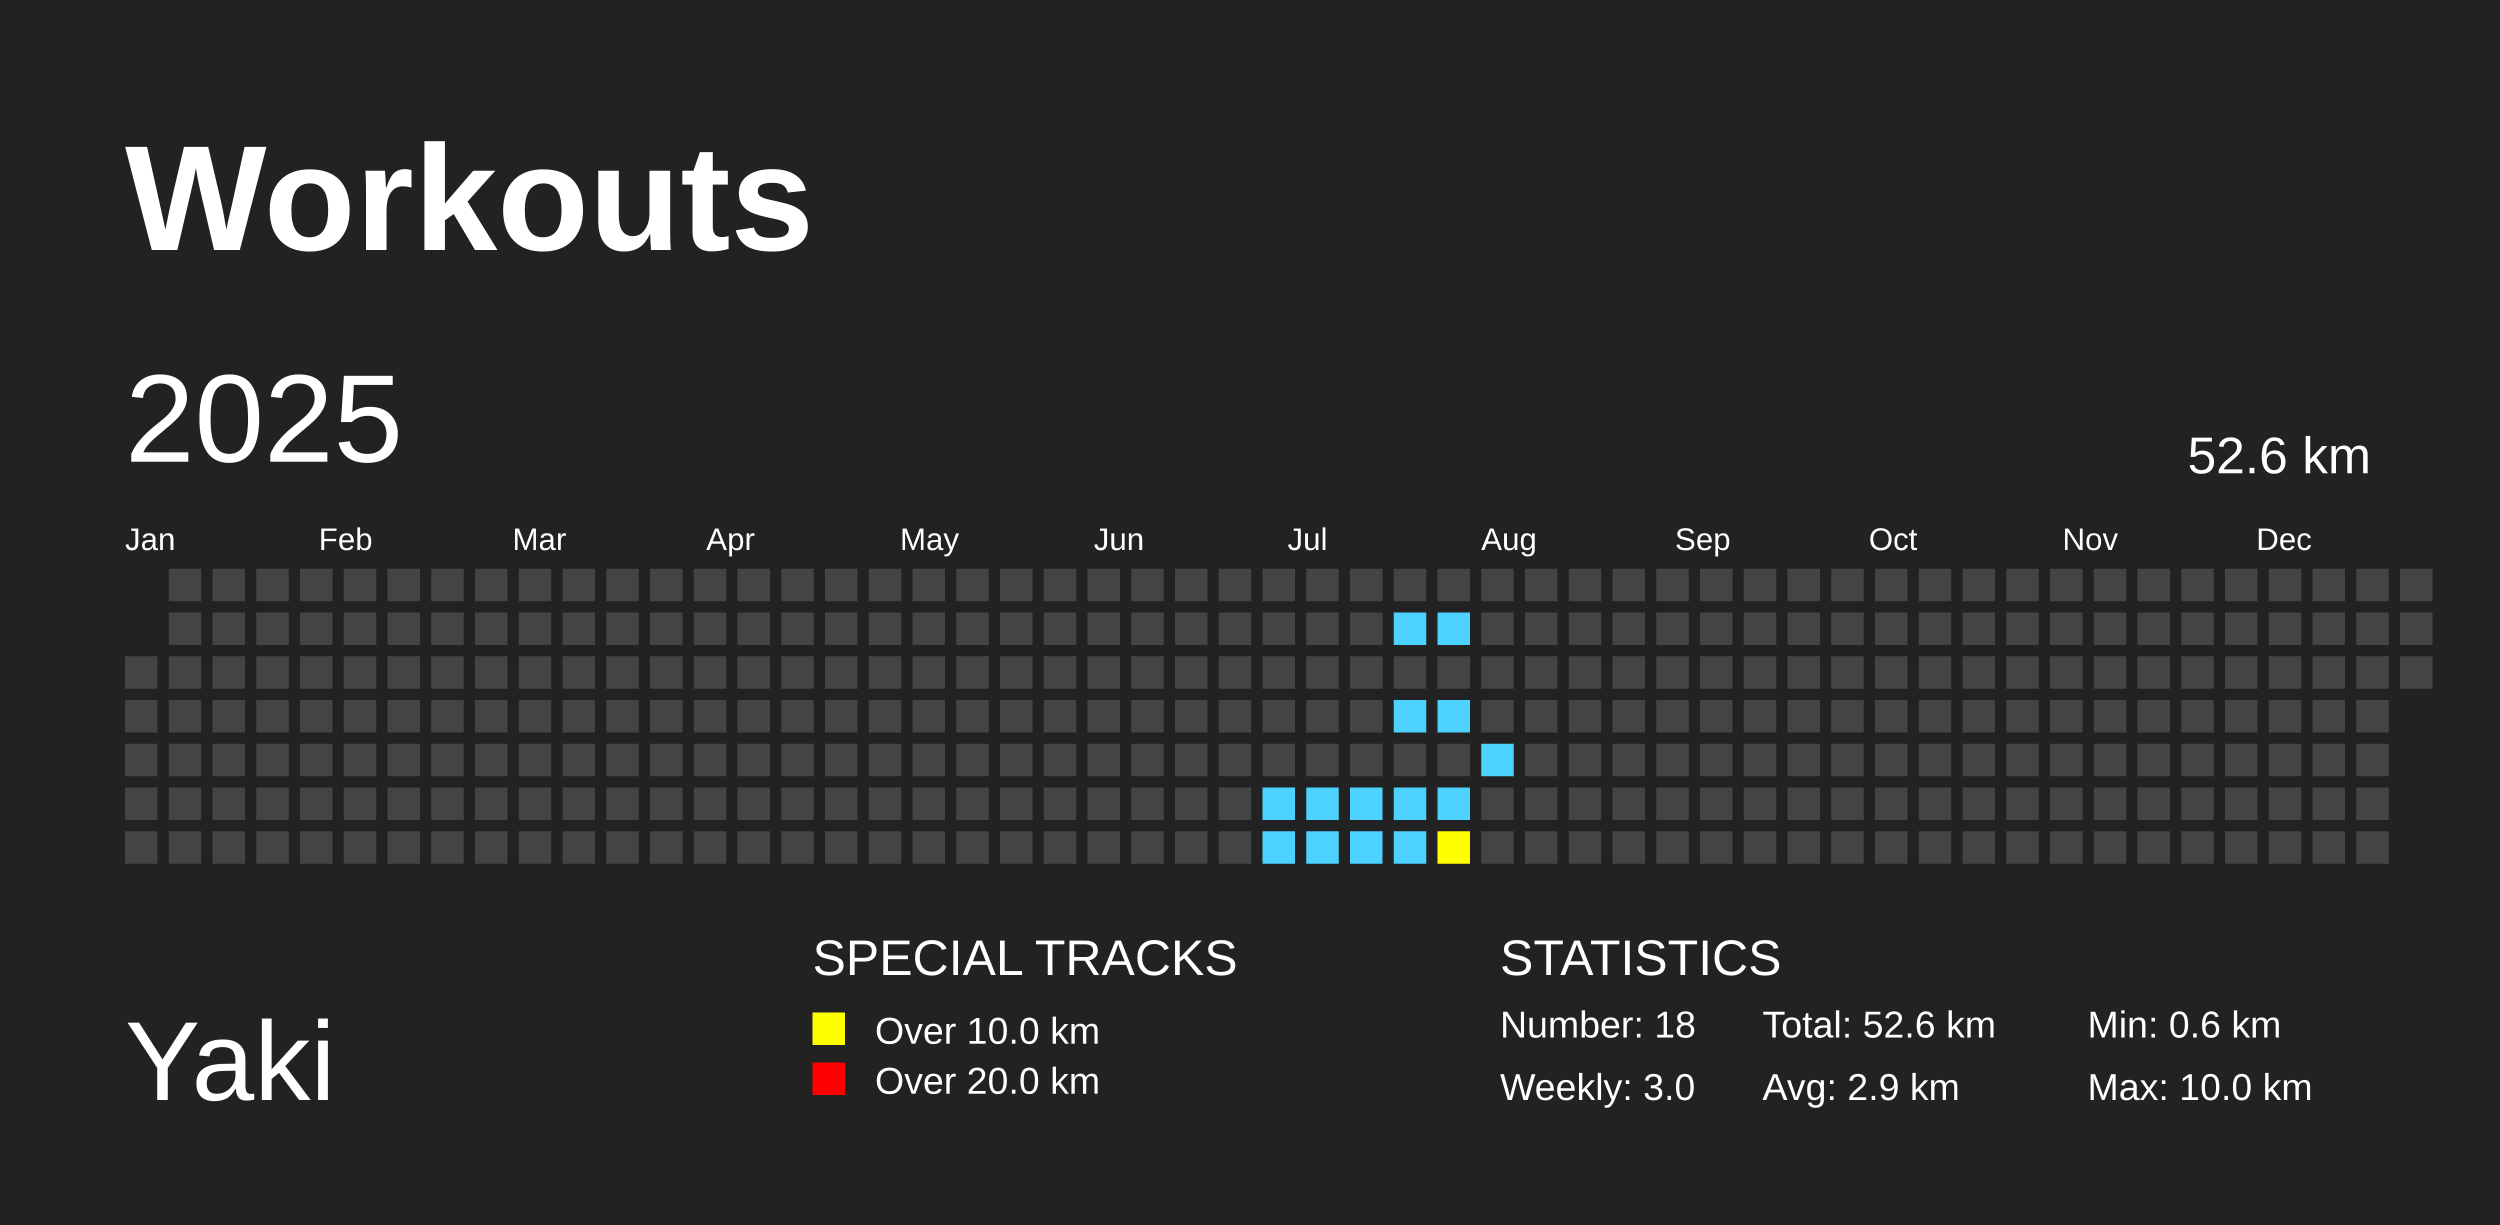
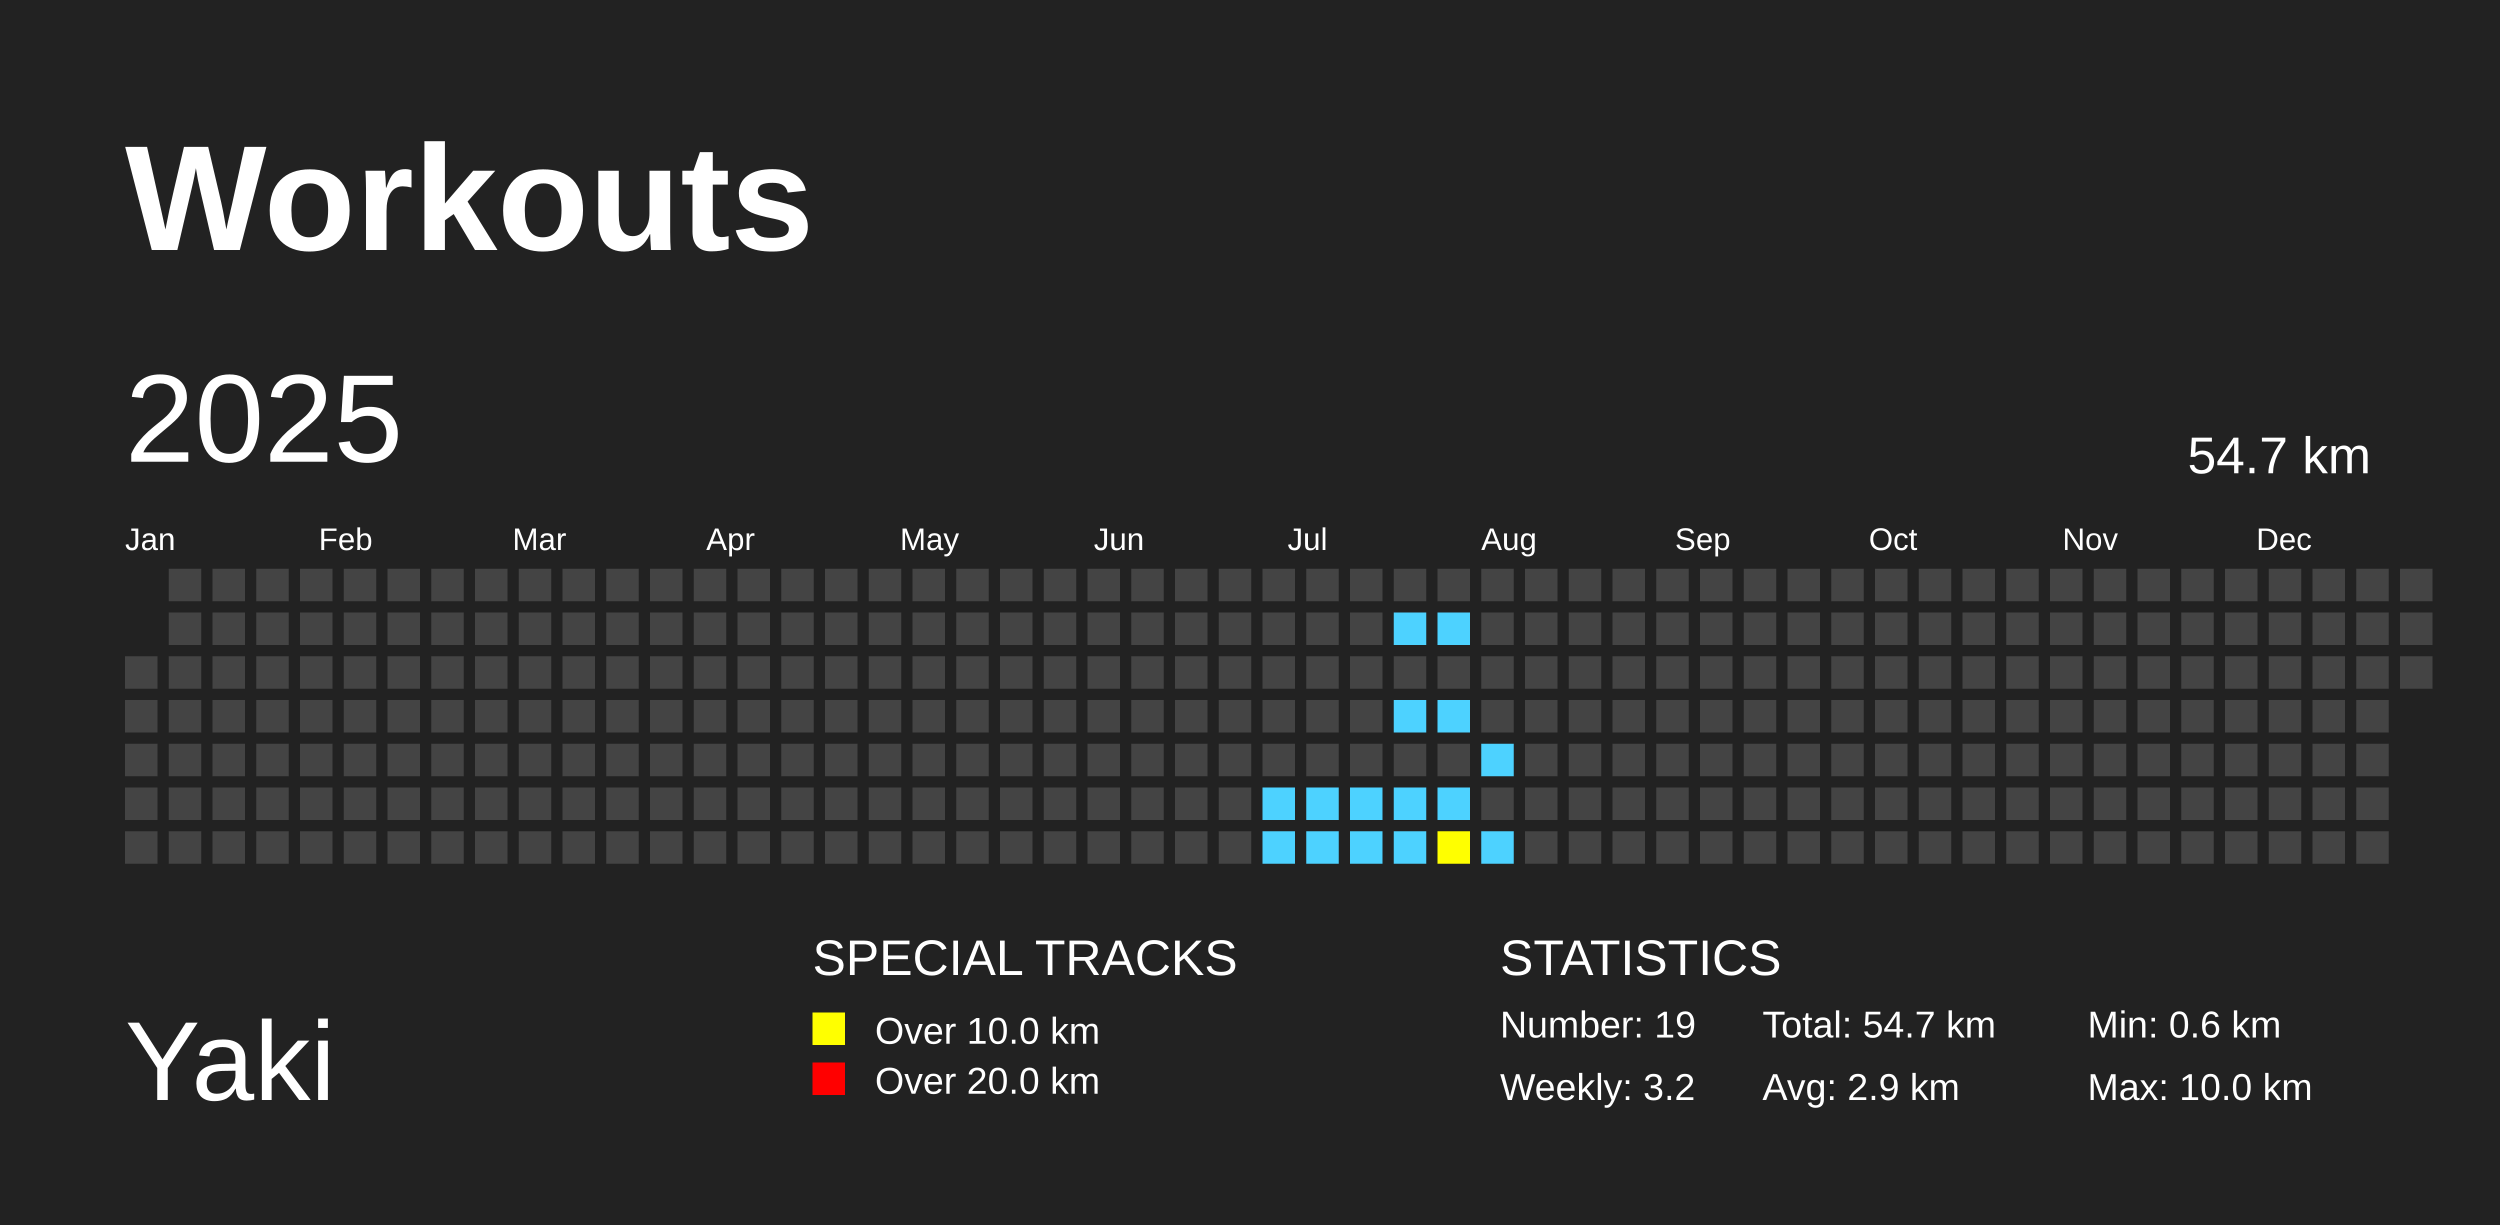
<svg xmlns="http://www.w3.org/2000/svg" baseProfile="full" height="98mm" version="1.1" viewBox="0,0,200,98" width="200mm">
  <defs />
  <rect fill="#222222" height="98" width="200" x="0" y="0" />
  <text fill="#FFFFFF" style="font-size:12px; font-family:Arial; font-weight:bold;" x="10" y="20">Workouts</text>
  <text fill="#FFFFFF" style="font-size:9px; font-family:Arial" x="10" y="88">Yaki</text>
  <text fill="#FFFFFF" style="font-size:4px; font-family:Arial" x="65" y="78">SPECIAL TRACKS</text>
  <rect fill="yellow" height="2.6" width="2.6" x="65" y="81" />
  <text fill="#FFFFFF" style="font-size:3px; font-family:Arial" x="70" y="83.5">Over 10.0 km</text>
  <rect fill="red" height="2.6" width="2.6" x="65" y="85" />
  <text fill="#FFFFFF" style="font-size:3px; font-family:Arial" x="70" y="87.5">Over 20.0 km</text>
  <text fill="#FFFFFF" style="font-size:4px; font-family:Arial" x="120" y="78">STATISTICS</text>
-   <text fill="#FFFFFF" style="font-size:3px; font-family:Arial" x="120" y="83">Number: 18</text>
-   <text fill="#FFFFFF" style="font-size:3px; font-family:Arial" x="120" y="88">Weekly: 3.0</text>
-   <text fill="#FFFFFF" style="font-size:3px; font-family:Arial" x="141" y="83">Total: 52.6 km</text>
+   <text fill="#FFFFFF" style="font-size:3px; font-family:Arial" x="120" y="83">Number: 19</text>
+   <text fill="#FFFFFF" style="font-size:3px; font-family:Arial" x="120" y="88">Weekly: 3.2</text>
+   <text fill="#FFFFFF" style="font-size:3px; font-family:Arial" x="141" y="83">Total: 54.7 km</text>
  <text fill="#FFFFFF" style="font-size:3px; font-family:Arial" x="141" y="88">Avg: 2.9 km</text>
  <text fill="#FFFFFF" style="font-size:3px; font-family:Arial" x="167" y="83">Min: 0.6 km</text>
  <text fill="#FFFFFF" style="font-size:3px; font-family:Arial" x="167" y="88">Max: 10.0 km</text>
  <text dominant-baseline="hanging" fill="#FFFFFF" style="font-size:10.0px; font-family:Arial;" x="10" y="30">2025</text>
-   <text dominant-baseline="hanging" fill="#FFFFFF" style="font-size:4.125px; font-family:Arial;" x="175" y="35">52.6 km</text>
+   <text dominant-baseline="hanging" fill="#FFFFFF" style="font-size:4.125px; font-family:Arial;" x="175" y="35">54.7 km</text>
  <text fill="#FFFFFF" style="font-size:2.5px; font-family:Arial" x="10.0" y="44">Jan</text>
  <text fill="#FFFFFF" style="font-size:2.5px; font-family:Arial" x="25.5" y="44">Feb</text>
  <text fill="#FFFFFF" style="font-size:2.5px; font-family:Arial" x="41.0" y="44">Mar</text>
  <text fill="#FFFFFF" style="font-size:2.5px; font-family:Arial" x="56.5" y="44">Apr</text>
  <text fill="#FFFFFF" style="font-size:2.5px; font-family:Arial" x="72.0" y="44">May</text>
  <text fill="#FFFFFF" style="font-size:2.5px; font-family:Arial" x="87.5" y="44">Jun</text>
  <text fill="#FFFFFF" style="font-size:2.5px; font-family:Arial" x="103.0" y="44">Jul</text>
  <text fill="#FFFFFF" style="font-size:2.5px; font-family:Arial" x="118.5" y="44">Aug</text>
  <text fill="#FFFFFF" style="font-size:2.5px; font-family:Arial" x="134.0" y="44">Sep</text>
  <text fill="#FFFFFF" style="font-size:2.5px; font-family:Arial" x="149.5" y="44">Oct</text>
  <text fill="#FFFFFF" style="font-size:2.5px; font-family:Arial" x="165.0" y="44">Nov</text>
  <text fill="#FFFFFF" style="font-size:2.5px; font-family:Arial" x="180.5" y="44">Dec</text>
  <rect fill="#444444" height="2.6" width="2.6" x="10.0" y="52.5" />
  <rect fill="#444444" height="2.6" width="2.6" x="10.0" y="56.0" />
  <rect fill="#444444" height="2.6" width="2.6" x="10.0" y="59.5" />
  <rect fill="#444444" height="2.6" width="2.6" x="10.0" y="63.0" />
  <rect fill="#444444" height="2.6" width="2.6" x="10.0" y="66.5" />
  <rect fill="#444444" height="2.6" width="2.6" x="13.5" y="45.5" />
  <rect fill="#444444" height="2.6" width="2.6" x="13.5" y="49.0" />
  <rect fill="#444444" height="2.6" width="2.6" x="13.5" y="52.5" />
  <rect fill="#444444" height="2.6" width="2.6" x="13.5" y="56.0" />
  <rect fill="#444444" height="2.6" width="2.6" x="13.5" y="59.5" />
  <rect fill="#444444" height="2.6" width="2.6" x="13.5" y="63.0" />
  <rect fill="#444444" height="2.6" width="2.6" x="13.5" y="66.5" />
  <rect fill="#444444" height="2.6" width="2.6" x="17.0" y="45.5" />
  <rect fill="#444444" height="2.6" width="2.6" x="17.0" y="49.0" />
  <rect fill="#444444" height="2.6" width="2.6" x="17.0" y="52.5" />
  <rect fill="#444444" height="2.6" width="2.6" x="17.0" y="56.0" />
  <rect fill="#444444" height="2.6" width="2.6" x="17.0" y="59.5" />
  <rect fill="#444444" height="2.6" width="2.6" x="17.0" y="63.0" />
  <rect fill="#444444" height="2.6" width="2.6" x="17.0" y="66.5" />
  <rect fill="#444444" height="2.6" width="2.6" x="20.5" y="45.5" />
  <rect fill="#444444" height="2.6" width="2.6" x="20.5" y="49.0" />
  <rect fill="#444444" height="2.6" width="2.6" x="20.5" y="52.5" />
  <rect fill="#444444" height="2.6" width="2.6" x="20.5" y="56.0" />
  <rect fill="#444444" height="2.6" width="2.6" x="20.5" y="59.5" />
  <rect fill="#444444" height="2.6" width="2.6" x="20.5" y="63.0" />
  <rect fill="#444444" height="2.6" width="2.6" x="20.5" y="66.5" />
  <rect fill="#444444" height="2.6" width="2.6" x="24.0" y="45.5" />
  <rect fill="#444444" height="2.6" width="2.6" x="24.0" y="49.0" />
  <rect fill="#444444" height="2.6" width="2.6" x="24.0" y="52.5" />
  <rect fill="#444444" height="2.6" width="2.6" x="24.0" y="56.0" />
  <rect fill="#444444" height="2.6" width="2.6" x="24.0" y="59.5" />
  <rect fill="#444444" height="2.6" width="2.6" x="24.0" y="63.0" />
  <rect fill="#444444" height="2.6" width="2.6" x="24.0" y="66.5" />
  <rect fill="#444444" height="2.6" width="2.6" x="27.5" y="45.5" />
  <rect fill="#444444" height="2.6" width="2.6" x="27.5" y="49.0" />
  <rect fill="#444444" height="2.6" width="2.6" x="27.5" y="52.5" />
  <rect fill="#444444" height="2.6" width="2.6" x="27.5" y="56.0" />
  <rect fill="#444444" height="2.6" width="2.6" x="27.5" y="59.5" />
  <rect fill="#444444" height="2.6" width="2.6" x="27.5" y="63.0" />
  <rect fill="#444444" height="2.6" width="2.6" x="27.5" y="66.5" />
  <rect fill="#444444" height="2.6" width="2.6" x="31.0" y="45.5" />
  <rect fill="#444444" height="2.6" width="2.6" x="31.0" y="49.0" />
  <rect fill="#444444" height="2.6" width="2.6" x="31.0" y="52.5" />
  <rect fill="#444444" height="2.6" width="2.6" x="31.0" y="56.0" />
  <rect fill="#444444" height="2.6" width="2.6" x="31.0" y="59.5" />
  <rect fill="#444444" height="2.6" width="2.6" x="31.0" y="63.0" />
  <rect fill="#444444" height="2.6" width="2.6" x="31.0" y="66.5" />
  <rect fill="#444444" height="2.6" width="2.6" x="34.5" y="45.5" />
  <rect fill="#444444" height="2.6" width="2.6" x="34.5" y="49.0" />
  <rect fill="#444444" height="2.6" width="2.6" x="34.5" y="52.5" />
  <rect fill="#444444" height="2.6" width="2.6" x="34.5" y="56.0" />
  <rect fill="#444444" height="2.6" width="2.6" x="34.5" y="59.5" />
  <rect fill="#444444" height="2.6" width="2.6" x="34.5" y="63.0" />
  <rect fill="#444444" height="2.6" width="2.6" x="34.5" y="66.5" />
  <rect fill="#444444" height="2.6" width="2.6" x="38.0" y="45.5" />
  <rect fill="#444444" height="2.6" width="2.6" x="38.0" y="49.0" />
  <rect fill="#444444" height="2.6" width="2.6" x="38.0" y="52.5" />
  <rect fill="#444444" height="2.6" width="2.6" x="38.0" y="56.0" />
  <rect fill="#444444" height="2.6" width="2.6" x="38.0" y="59.5" />
  <rect fill="#444444" height="2.6" width="2.6" x="38.0" y="63.0" />
  <rect fill="#444444" height="2.6" width="2.6" x="38.0" y="66.5" />
  <rect fill="#444444" height="2.6" width="2.6" x="41.5" y="45.5" />
  <rect fill="#444444" height="2.6" width="2.6" x="41.5" y="49.0" />
  <rect fill="#444444" height="2.6" width="2.6" x="41.5" y="52.5" />
  <rect fill="#444444" height="2.6" width="2.6" x="41.5" y="56.0" />
  <rect fill="#444444" height="2.6" width="2.6" x="41.5" y="59.5" />
  <rect fill="#444444" height="2.6" width="2.6" x="41.5" y="63.0" />
  <rect fill="#444444" height="2.6" width="2.6" x="41.5" y="66.5" />
  <rect fill="#444444" height="2.6" width="2.6" x="45.0" y="45.5" />
  <rect fill="#444444" height="2.6" width="2.6" x="45.0" y="49.0" />
  <rect fill="#444444" height="2.6" width="2.6" x="45.0" y="52.5" />
  <rect fill="#444444" height="2.6" width="2.6" x="45.0" y="56.0" />
  <rect fill="#444444" height="2.6" width="2.6" x="45.0" y="59.5" />
  <rect fill="#444444" height="2.6" width="2.6" x="45.0" y="63.0" />
  <rect fill="#444444" height="2.6" width="2.6" x="45.0" y="66.5" />
  <rect fill="#444444" height="2.6" width="2.6" x="48.5" y="45.5" />
  <rect fill="#444444" height="2.6" width="2.6" x="48.5" y="49.0" />
  <rect fill="#444444" height="2.6" width="2.6" x="48.5" y="52.5" />
  <rect fill="#444444" height="2.6" width="2.6" x="48.5" y="56.0" />
  <rect fill="#444444" height="2.6" width="2.6" x="48.5" y="59.5" />
  <rect fill="#444444" height="2.6" width="2.6" x="48.5" y="63.0" />
  <rect fill="#444444" height="2.6" width="2.6" x="48.5" y="66.5" />
  <rect fill="#444444" height="2.6" width="2.6" x="52.0" y="45.5" />
  <rect fill="#444444" height="2.6" width="2.6" x="52.0" y="49.0" />
  <rect fill="#444444" height="2.6" width="2.6" x="52.0" y="52.5" />
  <rect fill="#444444" height="2.6" width="2.6" x="52.0" y="56.0" />
  <rect fill="#444444" height="2.6" width="2.6" x="52.0" y="59.5" />
  <rect fill="#444444" height="2.6" width="2.6" x="52.0" y="63.0" />
  <rect fill="#444444" height="2.6" width="2.6" x="52.0" y="66.5" />
  <rect fill="#444444" height="2.6" width="2.6" x="55.5" y="45.5" />
  <rect fill="#444444" height="2.6" width="2.6" x="55.5" y="49.0" />
  <rect fill="#444444" height="2.6" width="2.6" x="55.5" y="52.5" />
  <rect fill="#444444" height="2.6" width="2.6" x="55.5" y="56.0" />
  <rect fill="#444444" height="2.6" width="2.6" x="55.5" y="59.5" />
  <rect fill="#444444" height="2.6" width="2.6" x="55.5" y="63.0" />
  <rect fill="#444444" height="2.6" width="2.6" x="55.5" y="66.5" />
  <rect fill="#444444" height="2.6" width="2.6" x="59.0" y="45.5" />
  <rect fill="#444444" height="2.6" width="2.6" x="59.0" y="49.0" />
  <rect fill="#444444" height="2.6" width="2.6" x="59.0" y="52.5" />
  <rect fill="#444444" height="2.6" width="2.6" x="59.0" y="56.0" />
  <rect fill="#444444" height="2.6" width="2.6" x="59.0" y="59.5" />
  <rect fill="#444444" height="2.6" width="2.6" x="59.0" y="63.0" />
  <rect fill="#444444" height="2.6" width="2.6" x="59.0" y="66.5" />
  <rect fill="#444444" height="2.6" width="2.6" x="62.5" y="45.5" />
  <rect fill="#444444" height="2.6" width="2.6" x="62.5" y="49.0" />
  <rect fill="#444444" height="2.6" width="2.6" x="62.5" y="52.5" />
  <rect fill="#444444" height="2.6" width="2.6" x="62.5" y="56.0" />
  <rect fill="#444444" height="2.6" width="2.6" x="62.5" y="59.5" />
  <rect fill="#444444" height="2.6" width="2.6" x="62.5" y="63.0" />
  <rect fill="#444444" height="2.6" width="2.6" x="62.5" y="66.5" />
  <rect fill="#444444" height="2.6" width="2.6" x="66.0" y="45.5" />
  <rect fill="#444444" height="2.6" width="2.6" x="66.0" y="49.0" />
  <rect fill="#444444" height="2.6" width="2.6" x="66.0" y="52.5" />
  <rect fill="#444444" height="2.6" width="2.6" x="66.0" y="56.0" />
  <rect fill="#444444" height="2.6" width="2.6" x="66.0" y="59.5" />
  <rect fill="#444444" height="2.6" width="2.6" x="66.0" y="63.0" />
  <rect fill="#444444" height="2.6" width="2.6" x="66.0" y="66.5" />
  <rect fill="#444444" height="2.6" width="2.6" x="69.5" y="45.5" />
  <rect fill="#444444" height="2.6" width="2.6" x="69.5" y="49.0" />
  <rect fill="#444444" height="2.6" width="2.6" x="69.5" y="52.5" />
  <rect fill="#444444" height="2.6" width="2.6" x="69.5" y="56.0" />
  <rect fill="#444444" height="2.6" width="2.6" x="69.5" y="59.5" />
  <rect fill="#444444" height="2.6" width="2.6" x="69.5" y="63.0" />
  <rect fill="#444444" height="2.6" width="2.6" x="69.5" y="66.5" />
  <rect fill="#444444" height="2.6" width="2.6" x="73.0" y="45.5" />
  <rect fill="#444444" height="2.6" width="2.6" x="73.0" y="49.0" />
  <rect fill="#444444" height="2.6" width="2.6" x="73.0" y="52.5" />
  <rect fill="#444444" height="2.6" width="2.6" x="73.0" y="56.0" />
  <rect fill="#444444" height="2.6" width="2.6" x="73.0" y="59.5" />
  <rect fill="#444444" height="2.6" width="2.6" x="73.0" y="63.0" />
  <rect fill="#444444" height="2.6" width="2.6" x="73.0" y="66.5" />
  <rect fill="#444444" height="2.6" width="2.6" x="76.5" y="45.5" />
  <rect fill="#444444" height="2.6" width="2.6" x="76.5" y="49.0" />
  <rect fill="#444444" height="2.6" width="2.6" x="76.5" y="52.5" />
  <rect fill="#444444" height="2.6" width="2.6" x="76.5" y="56.0" />
  <rect fill="#444444" height="2.6" width="2.6" x="76.5" y="59.5" />
  <rect fill="#444444" height="2.6" width="2.6" x="76.5" y="63.0" />
  <rect fill="#444444" height="2.6" width="2.6" x="76.5" y="66.5" />
  <rect fill="#444444" height="2.6" width="2.6" x="80.0" y="45.5" />
  <rect fill="#444444" height="2.6" width="2.6" x="80.0" y="49.0" />
  <rect fill="#444444" height="2.6" width="2.6" x="80.0" y="52.5" />
  <rect fill="#444444" height="2.6" width="2.6" x="80.0" y="56.0" />
  <rect fill="#444444" height="2.6" width="2.6" x="80.0" y="59.5" />
  <rect fill="#444444" height="2.6" width="2.6" x="80.0" y="63.0" />
  <rect fill="#444444" height="2.6" width="2.6" x="80.0" y="66.5" />
  <rect fill="#444444" height="2.6" width="2.6" x="83.5" y="45.5" />
  <rect fill="#444444" height="2.6" width="2.6" x="83.5" y="49.0" />
  <rect fill="#444444" height="2.6" width="2.6" x="83.5" y="52.5" />
  <rect fill="#444444" height="2.6" width="2.6" x="83.5" y="56.0" />
  <rect fill="#444444" height="2.6" width="2.6" x="83.5" y="59.5" />
  <rect fill="#444444" height="2.6" width="2.6" x="83.5" y="63.0" />
  <rect fill="#444444" height="2.6" width="2.6" x="83.5" y="66.5" />
  <rect fill="#444444" height="2.6" width="2.6" x="87.0" y="45.5" />
  <rect fill="#444444" height="2.6" width="2.6" x="87.0" y="49.0" />
  <rect fill="#444444" height="2.6" width="2.6" x="87.0" y="52.5" />
  <rect fill="#444444" height="2.6" width="2.6" x="87.0" y="56.0" />
  <rect fill="#444444" height="2.6" width="2.6" x="87.0" y="59.5" />
  <rect fill="#444444" height="2.6" width="2.6" x="87.0" y="63.0" />
  <rect fill="#444444" height="2.6" width="2.6" x="87.0" y="66.5" />
  <rect fill="#444444" height="2.6" width="2.6" x="90.5" y="45.5" />
  <rect fill="#444444" height="2.6" width="2.6" x="90.5" y="49.0" />
  <rect fill="#444444" height="2.6" width="2.6" x="90.5" y="52.5" />
  <rect fill="#444444" height="2.6" width="2.6" x="90.5" y="56.0" />
  <rect fill="#444444" height="2.6" width="2.6" x="90.5" y="59.5" />
  <rect fill="#444444" height="2.6" width="2.6" x="90.5" y="63.0" />
  <rect fill="#444444" height="2.6" width="2.6" x="90.5" y="66.5" />
  <rect fill="#444444" height="2.6" width="2.6" x="94.0" y="45.5" />
  <rect fill="#444444" height="2.6" width="2.6" x="94.0" y="49.0" />
  <rect fill="#444444" height="2.6" width="2.6" x="94.0" y="52.5" />
  <rect fill="#444444" height="2.6" width="2.6" x="94.0" y="56.0" />
  <rect fill="#444444" height="2.6" width="2.6" x="94.0" y="59.5" />
  <rect fill="#444444" height="2.6" width="2.6" x="94.0" y="63.0" />
  <rect fill="#444444" height="2.6" width="2.6" x="94.0" y="66.5" />
  <rect fill="#444444" height="2.6" width="2.6" x="97.5" y="45.5" />
  <rect fill="#444444" height="2.6" width="2.6" x="97.5" y="49.0" />
  <rect fill="#444444" height="2.6" width="2.6" x="97.5" y="52.5" />
  <rect fill="#444444" height="2.6" width="2.6" x="97.5" y="56.0" />
  <rect fill="#444444" height="2.6" width="2.6" x="97.5" y="59.5" />
  <rect fill="#444444" height="2.6" width="2.6" x="97.5" y="63.0" />
  <rect fill="#444444" height="2.6" width="2.6" x="97.5" y="66.5" />
  <rect fill="#444444" height="2.6" width="2.6" x="101.0" y="45.5" />
  <rect fill="#444444" height="2.6" width="2.6" x="101.0" y="49.0" />
  <rect fill="#444444" height="2.6" width="2.6" x="101.0" y="52.5" />
  <rect fill="#444444" height="2.6" width="2.6" x="101.0" y="56.0" />
  <rect fill="#444444" height="2.6" width="2.6" x="101.0" y="59.5" />
  <rect fill="#4DD2FF" height="2.6" width="2.6" x="101.0" y="63.0" />
  <rect fill="#4DD2FF" height="2.6" width="2.6" x="101.0" y="66.5" />
  <rect fill="#444444" height="2.6" width="2.6" x="104.5" y="45.5" />
  <rect fill="#444444" height="2.6" width="2.6" x="104.5" y="49.0" />
  <rect fill="#444444" height="2.6" width="2.6" x="104.5" y="52.5" />
  <rect fill="#444444" height="2.6" width="2.6" x="104.5" y="56.0" />
  <rect fill="#444444" height="2.6" width="2.6" x="104.5" y="59.5" />
  <rect fill="#4DD2FF" height="2.6" width="2.6" x="104.5" y="63.0" />
  <rect fill="#4DD2FF" height="2.6" width="2.6" x="104.5" y="66.5" />
  <rect fill="#444444" height="2.6" width="2.6" x="108.0" y="45.5" />
  <rect fill="#444444" height="2.6" width="2.6" x="108.0" y="49.0" />
  <rect fill="#444444" height="2.6" width="2.6" x="108.0" y="52.5" />
  <rect fill="#444444" height="2.6" width="2.6" x="108.0" y="56.0" />
  <rect fill="#444444" height="2.6" width="2.6" x="108.0" y="59.5" />
  <rect fill="#4DD2FF" height="2.6" width="2.6" x="108.0" y="63.0" />
  <rect fill="#4DD2FF" height="2.6" width="2.6" x="108.0" y="66.5" />
  <rect fill="#444444" height="2.6" width="2.6" x="111.5" y="45.5" />
  <rect fill="#4DD2FF" height="2.6" width="2.6" x="111.5" y="49.0" />
  <rect fill="#444444" height="2.6" width="2.6" x="111.5" y="52.5" />
  <rect fill="#4DD2FF" height="2.6" width="2.6" x="111.5" y="56.0" />
  <rect fill="#444444" height="2.6" width="2.6" x="111.5" y="59.5" />
  <rect fill="#4DD2FF" height="2.6" width="2.6" x="111.5" y="63.0" />
  <rect fill="#4DD2FF" height="2.6" width="2.6" x="111.5" y="66.5" />
  <rect fill="#444444" height="2.6" width="2.6" x="115.0" y="45.5" />
  <rect fill="#4DD2FF" height="2.6" width="2.6" x="115.0" y="49.0" />
  <rect fill="#444444" height="2.6" width="2.6" x="115.0" y="52.5" />
  <rect fill="#4DD2FF" height="2.6" width="2.6" x="115.0" y="56.0" />
  <rect fill="#444444" height="2.6" width="2.6" x="115.0" y="59.5" />
  <rect fill="#4DD2FF" height="2.6" width="2.6" x="115.0" y="63.0" />
  <rect fill="yellow" height="2.6" width="2.6" x="115.0" y="66.5" />
  <rect fill="#444444" height="2.6" width="2.6" x="118.5" y="45.5" />
  <rect fill="#444444" height="2.6" width="2.6" x="118.5" y="49.0" />
  <rect fill="#444444" height="2.6" width="2.6" x="118.5" y="52.5" />
  <rect fill="#444444" height="2.6" width="2.6" x="118.5" y="56.0" />
  <rect fill="#4DD2FF" height="2.6" width="2.6" x="118.5" y="59.5" />
  <rect fill="#444444" height="2.6" width="2.6" x="118.5" y="63.0" />
-   <rect fill="#444444" height="2.6" width="2.6" x="118.5" y="66.5" />
+   <rect fill="#4DD2FF" height="2.6" width="2.6" x="118.5" y="66.5" />
  <rect fill="#444444" height="2.6" width="2.6" x="122.0" y="45.5" />
  <rect fill="#444444" height="2.6" width="2.6" x="122.0" y="49.0" />
  <rect fill="#444444" height="2.6" width="2.6" x="122.0" y="52.5" />
  <rect fill="#444444" height="2.6" width="2.6" x="122.0" y="56.0" />
  <rect fill="#444444" height="2.6" width="2.6" x="122.0" y="59.5" />
  <rect fill="#444444" height="2.6" width="2.6" x="122.0" y="63.0" />
  <rect fill="#444444" height="2.6" width="2.6" x="122.0" y="66.5" />
  <rect fill="#444444" height="2.6" width="2.6" x="125.5" y="45.5" />
  <rect fill="#444444" height="2.6" width="2.6" x="125.5" y="49.0" />
  <rect fill="#444444" height="2.6" width="2.6" x="125.5" y="52.5" />
  <rect fill="#444444" height="2.6" width="2.6" x="125.5" y="56.0" />
  <rect fill="#444444" height="2.6" width="2.6" x="125.5" y="59.5" />
  <rect fill="#444444" height="2.6" width="2.6" x="125.5" y="63.0" />
  <rect fill="#444444" height="2.6" width="2.6" x="125.5" y="66.5" />
  <rect fill="#444444" height="2.6" width="2.6" x="129.0" y="45.5" />
  <rect fill="#444444" height="2.6" width="2.6" x="129.0" y="49.0" />
  <rect fill="#444444" height="2.6" width="2.6" x="129.0" y="52.5" />
  <rect fill="#444444" height="2.6" width="2.6" x="129.0" y="56.0" />
  <rect fill="#444444" height="2.6" width="2.6" x="129.0" y="59.5" />
  <rect fill="#444444" height="2.6" width="2.6" x="129.0" y="63.0" />
  <rect fill="#444444" height="2.6" width="2.6" x="129.0" y="66.5" />
  <rect fill="#444444" height="2.6" width="2.6" x="132.5" y="45.5" />
  <rect fill="#444444" height="2.6" width="2.6" x="132.5" y="49.0" />
  <rect fill="#444444" height="2.6" width="2.6" x="132.5" y="52.5" />
  <rect fill="#444444" height="2.6" width="2.6" x="132.5" y="56.0" />
  <rect fill="#444444" height="2.6" width="2.6" x="132.5" y="59.5" />
  <rect fill="#444444" height="2.6" width="2.6" x="132.5" y="63.0" />
  <rect fill="#444444" height="2.6" width="2.6" x="132.5" y="66.5" />
  <rect fill="#444444" height="2.6" width="2.6" x="136.0" y="45.5" />
  <rect fill="#444444" height="2.6" width="2.6" x="136.0" y="49.0" />
  <rect fill="#444444" height="2.6" width="2.6" x="136.0" y="52.5" />
  <rect fill="#444444" height="2.6" width="2.6" x="136.0" y="56.0" />
  <rect fill="#444444" height="2.6" width="2.6" x="136.0" y="59.5" />
  <rect fill="#444444" height="2.6" width="2.6" x="136.0" y="63.0" />
  <rect fill="#444444" height="2.6" width="2.6" x="136.0" y="66.5" />
  <rect fill="#444444" height="2.6" width="2.6" x="139.5" y="45.5" />
  <rect fill="#444444" height="2.6" width="2.6" x="139.5" y="49.0" />
  <rect fill="#444444" height="2.6" width="2.6" x="139.5" y="52.5" />
  <rect fill="#444444" height="2.6" width="2.6" x="139.5" y="56.0" />
  <rect fill="#444444" height="2.6" width="2.6" x="139.5" y="59.5" />
  <rect fill="#444444" height="2.6" width="2.6" x="139.5" y="63.0" />
  <rect fill="#444444" height="2.6" width="2.6" x="139.5" y="66.5" />
  <rect fill="#444444" height="2.6" width="2.6" x="143.0" y="45.5" />
  <rect fill="#444444" height="2.6" width="2.6" x="143.0" y="49.0" />
  <rect fill="#444444" height="2.6" width="2.6" x="143.0" y="52.5" />
  <rect fill="#444444" height="2.6" width="2.6" x="143.0" y="56.0" />
  <rect fill="#444444" height="2.6" width="2.6" x="143.0" y="59.5" />
  <rect fill="#444444" height="2.6" width="2.6" x="143.0" y="63.0" />
  <rect fill="#444444" height="2.6" width="2.6" x="143.0" y="66.5" />
  <rect fill="#444444" height="2.6" width="2.6" x="146.5" y="45.5" />
  <rect fill="#444444" height="2.6" width="2.6" x="146.5" y="49.0" />
  <rect fill="#444444" height="2.6" width="2.6" x="146.5" y="52.5" />
  <rect fill="#444444" height="2.6" width="2.6" x="146.5" y="56.0" />
  <rect fill="#444444" height="2.6" width="2.6" x="146.5" y="59.5" />
  <rect fill="#444444" height="2.6" width="2.6" x="146.5" y="63.0" />
  <rect fill="#444444" height="2.6" width="2.6" x="146.5" y="66.5" />
  <rect fill="#444444" height="2.6" width="2.6" x="150.0" y="45.5" />
  <rect fill="#444444" height="2.6" width="2.6" x="150.0" y="49.0" />
  <rect fill="#444444" height="2.6" width="2.6" x="150.0" y="52.5" />
  <rect fill="#444444" height="2.6" width="2.6" x="150.0" y="56.0" />
  <rect fill="#444444" height="2.6" width="2.6" x="150.0" y="59.5" />
  <rect fill="#444444" height="2.6" width="2.6" x="150.0" y="63.0" />
  <rect fill="#444444" height="2.6" width="2.6" x="150.0" y="66.5" />
  <rect fill="#444444" height="2.6" width="2.6" x="153.5" y="45.5" />
  <rect fill="#444444" height="2.6" width="2.6" x="153.5" y="49.0" />
  <rect fill="#444444" height="2.6" width="2.6" x="153.5" y="52.5" />
  <rect fill="#444444" height="2.6" width="2.6" x="153.5" y="56.0" />
  <rect fill="#444444" height="2.6" width="2.6" x="153.5" y="59.5" />
  <rect fill="#444444" height="2.6" width="2.6" x="153.5" y="63.0" />
  <rect fill="#444444" height="2.6" width="2.6" x="153.5" y="66.5" />
  <rect fill="#444444" height="2.6" width="2.6" x="157.0" y="45.5" />
  <rect fill="#444444" height="2.6" width="2.6" x="157.0" y="49.0" />
  <rect fill="#444444" height="2.6" width="2.6" x="157.0" y="52.5" />
  <rect fill="#444444" height="2.6" width="2.6" x="157.0" y="56.0" />
  <rect fill="#444444" height="2.6" width="2.6" x="157.0" y="59.5" />
  <rect fill="#444444" height="2.6" width="2.6" x="157.0" y="63.0" />
  <rect fill="#444444" height="2.6" width="2.6" x="157.0" y="66.5" />
  <rect fill="#444444" height="2.6" width="2.6" x="160.5" y="45.5" />
  <rect fill="#444444" height="2.6" width="2.6" x="160.5" y="49.0" />
  <rect fill="#444444" height="2.6" width="2.6" x="160.5" y="52.5" />
  <rect fill="#444444" height="2.6" width="2.6" x="160.5" y="56.0" />
  <rect fill="#444444" height="2.6" width="2.6" x="160.5" y="59.5" />
  <rect fill="#444444" height="2.6" width="2.6" x="160.5" y="63.0" />
  <rect fill="#444444" height="2.6" width="2.6" x="160.5" y="66.5" />
  <rect fill="#444444" height="2.6" width="2.6" x="164.0" y="45.5" />
  <rect fill="#444444" height="2.6" width="2.6" x="164.0" y="49.0" />
  <rect fill="#444444" height="2.6" width="2.6" x="164.0" y="52.5" />
  <rect fill="#444444" height="2.6" width="2.6" x="164.0" y="56.0" />
  <rect fill="#444444" height="2.6" width="2.6" x="164.0" y="59.5" />
  <rect fill="#444444" height="2.6" width="2.6" x="164.0" y="63.0" />
  <rect fill="#444444" height="2.6" width="2.6" x="164.0" y="66.5" />
  <rect fill="#444444" height="2.6" width="2.6" x="167.5" y="45.5" />
  <rect fill="#444444" height="2.6" width="2.6" x="167.5" y="49.0" />
  <rect fill="#444444" height="2.6" width="2.6" x="167.5" y="52.5" />
  <rect fill="#444444" height="2.6" width="2.6" x="167.5" y="56.0" />
  <rect fill="#444444" height="2.6" width="2.6" x="167.5" y="59.5" />
  <rect fill="#444444" height="2.6" width="2.6" x="167.5" y="63.0" />
  <rect fill="#444444" height="2.6" width="2.6" x="167.5" y="66.5" />
  <rect fill="#444444" height="2.6" width="2.6" x="171.0" y="45.5" />
  <rect fill="#444444" height="2.6" width="2.6" x="171.0" y="49.0" />
  <rect fill="#444444" height="2.6" width="2.6" x="171.0" y="52.5" />
  <rect fill="#444444" height="2.6" width="2.6" x="171.0" y="56.0" />
  <rect fill="#444444" height="2.6" width="2.6" x="171.0" y="59.5" />
  <rect fill="#444444" height="2.6" width="2.6" x="171.0" y="63.0" />
  <rect fill="#444444" height="2.6" width="2.6" x="171.0" y="66.5" />
  <rect fill="#444444" height="2.6" width="2.6" x="174.5" y="45.5" />
  <rect fill="#444444" height="2.6" width="2.6" x="174.5" y="49.0" />
  <rect fill="#444444" height="2.6" width="2.6" x="174.5" y="52.5" />
  <rect fill="#444444" height="2.6" width="2.6" x="174.5" y="56.0" />
  <rect fill="#444444" height="2.6" width="2.6" x="174.5" y="59.5" />
  <rect fill="#444444" height="2.6" width="2.6" x="174.5" y="63.0" />
  <rect fill="#444444" height="2.6" width="2.6" x="174.5" y="66.5" />
  <rect fill="#444444" height="2.6" width="2.6" x="178.0" y="45.5" />
  <rect fill="#444444" height="2.6" width="2.6" x="178.0" y="49.0" />
  <rect fill="#444444" height="2.6" width="2.6" x="178.0" y="52.5" />
  <rect fill="#444444" height="2.6" width="2.6" x="178.0" y="56.0" />
  <rect fill="#444444" height="2.6" width="2.6" x="178.0" y="59.5" />
  <rect fill="#444444" height="2.6" width="2.6" x="178.0" y="63.0" />
  <rect fill="#444444" height="2.6" width="2.6" x="178.0" y="66.5" />
  <rect fill="#444444" height="2.6" width="2.6" x="181.5" y="45.5" />
  <rect fill="#444444" height="2.6" width="2.6" x="181.5" y="49.0" />
  <rect fill="#444444" height="2.6" width="2.6" x="181.5" y="52.5" />
  <rect fill="#444444" height="2.6" width="2.6" x="181.5" y="56.0" />
  <rect fill="#444444" height="2.6" width="2.6" x="181.5" y="59.5" />
  <rect fill="#444444" height="2.6" width="2.6" x="181.5" y="63.0" />
  <rect fill="#444444" height="2.6" width="2.6" x="181.5" y="66.5" />
  <rect fill="#444444" height="2.6" width="2.6" x="185.0" y="45.5" />
  <rect fill="#444444" height="2.6" width="2.6" x="185.0" y="49.0" />
  <rect fill="#444444" height="2.6" width="2.6" x="185.0" y="52.5" />
  <rect fill="#444444" height="2.6" width="2.6" x="185.0" y="56.0" />
  <rect fill="#444444" height="2.6" width="2.6" x="185.0" y="59.5" />
  <rect fill="#444444" height="2.6" width="2.6" x="185.0" y="63.0" />
  <rect fill="#444444" height="2.6" width="2.6" x="185.0" y="66.5" />
  <rect fill="#444444" height="2.6" width="2.6" x="188.5" y="45.5" />
  <rect fill="#444444" height="2.6" width="2.6" x="188.5" y="49.0" />
  <rect fill="#444444" height="2.6" width="2.6" x="188.5" y="52.5" />
  <rect fill="#444444" height="2.6" width="2.6" x="188.5" y="56.0" />
  <rect fill="#444444" height="2.6" width="2.6" x="188.5" y="59.5" />
  <rect fill="#444444" height="2.6" width="2.6" x="188.5" y="63.0" />
  <rect fill="#444444" height="2.6" width="2.6" x="188.5" y="66.5" />
  <rect fill="#444444" height="2.6" width="2.6" x="192.0" y="45.5" />
  <rect fill="#444444" height="2.6" width="2.6" x="192.0" y="49.0" />
  <rect fill="#444444" height="2.6" width="2.6" x="192.0" y="52.5" />
</svg>
